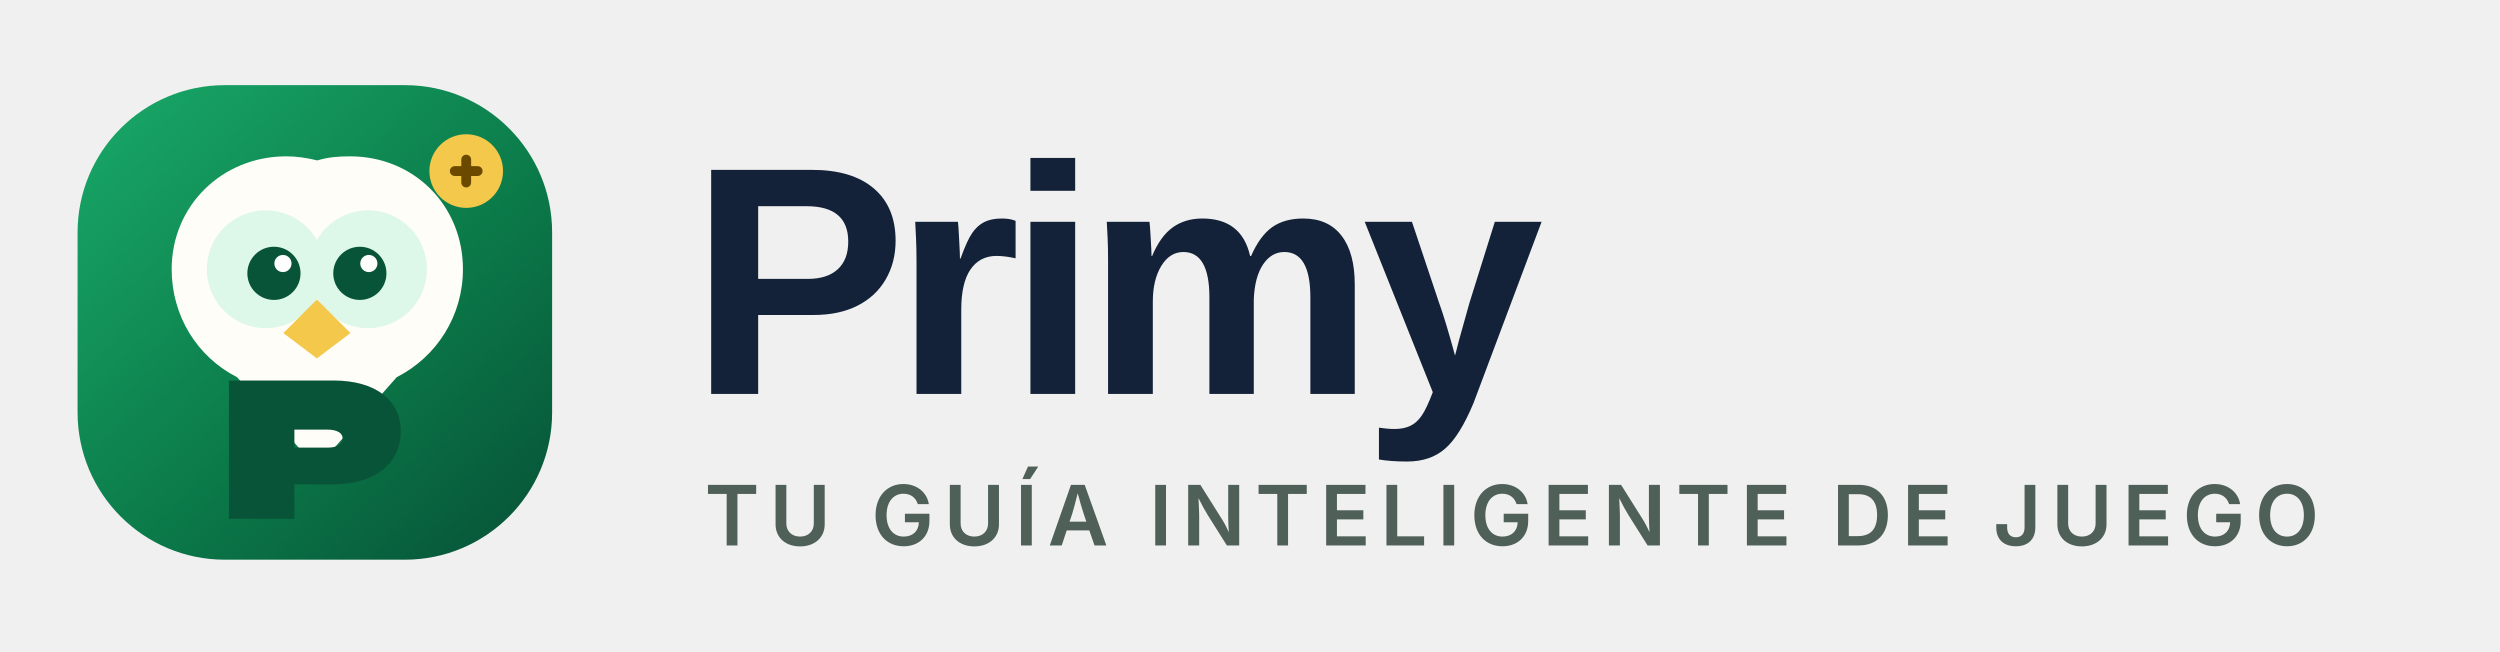
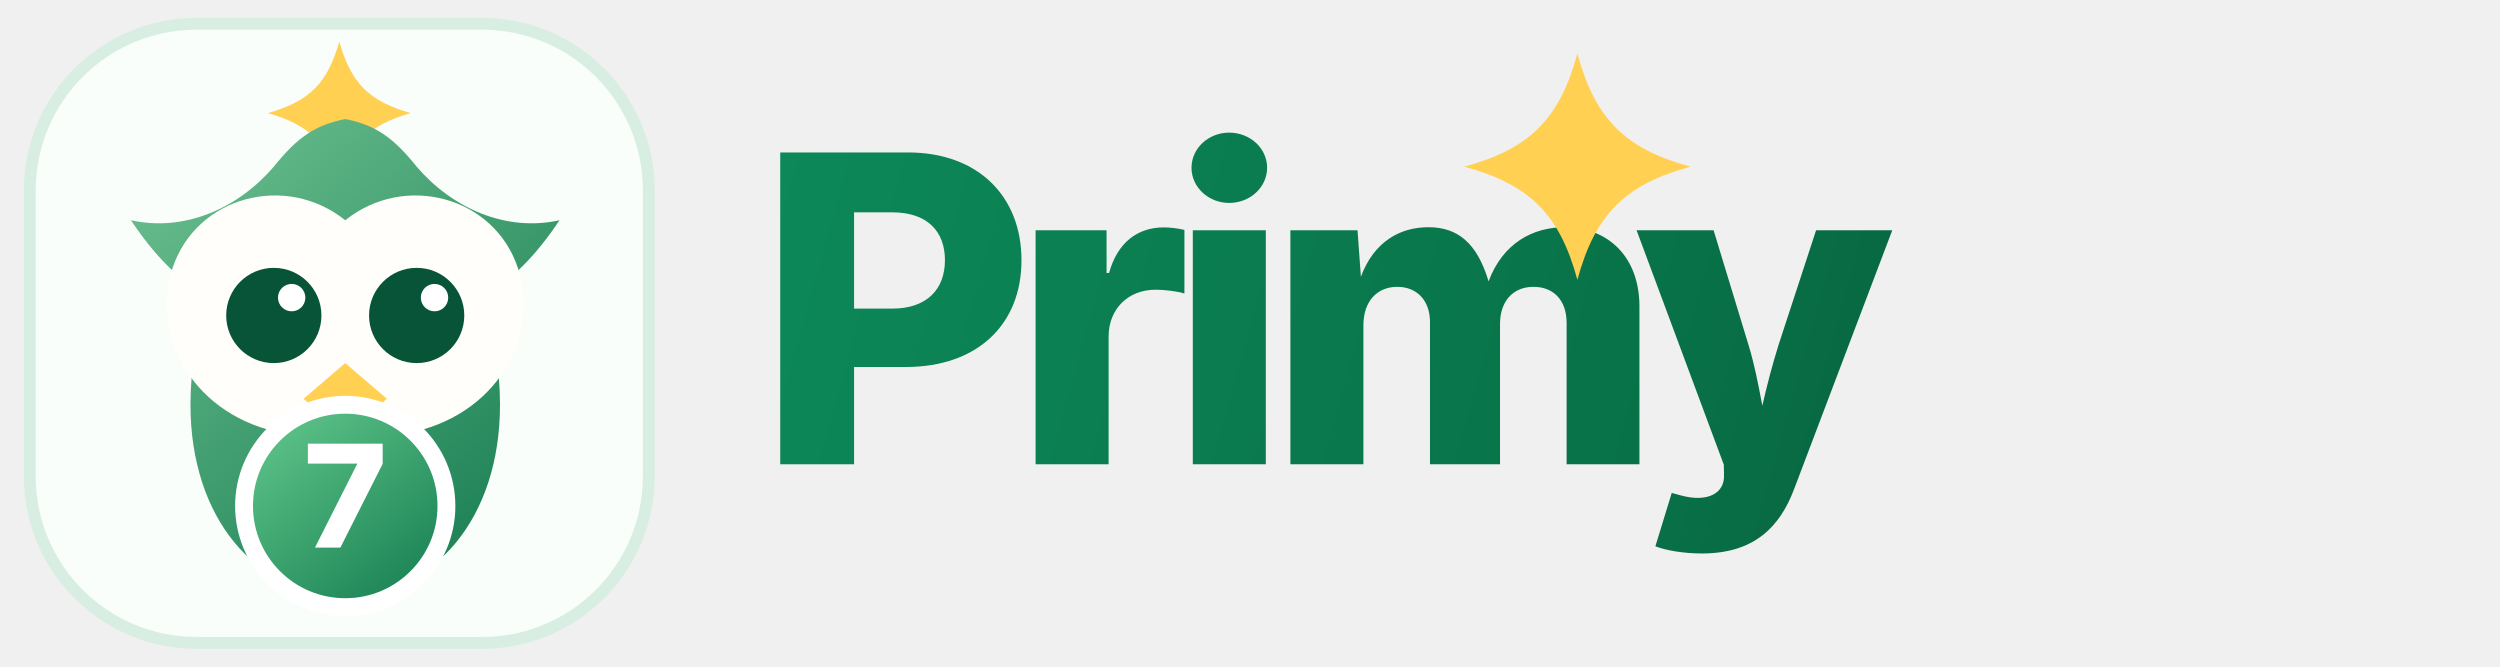
- <svg xmlns="http://www.w3.org/2000/svg" viewBox="0 0 330 86" role="img" aria-label="Primy">
+ <svg xmlns="http://www.w3.org/2000/svg" viewBox="0 0 420 112" role="img" aria-label="Primy">
  <defs>
-     <linearGradient id="g" x1="7" y1="5" x2="58" y2="60" gradientUnits="userSpaceOnUse">
-       <stop stop-color="#18A566" />
-       <stop offset=".56" stop-color="#0B7A49" />
+     <linearGradient id="word" x1="114" y1="19" x2="389" y2="96" gradientUnits="userSpaceOnUse">
+       <stop stop-color="#0D8B5B" />
+       <stop offset="0.6" stop-color="#087147" />
      <stop offset="1" stop-color="#075438" />
    </linearGradient>
+     <linearGradient id="o" x1="12" y1="10" x2="96" y2="105" gradientUnits="userSpaceOnUse">
+       <stop stop-color="#78C998" />
+       <stop offset="1" stop-color="#087147" />
+     </linearGradient>
+     <linearGradient id="b" x1="39" y1="67" x2="70" y2="106" gradientUnits="userSpaceOnUse">
+       <stop stop-color="#61C78B" />
+       <stop offset="1" stop-color="#087147" />
+     </linearGradient>
  </defs>
-   <g transform="translate(7 8) scale(1.08)">
-     <rect x="3" y="3" width="58" height="58" rx="18" fill="url(#g)" />
-     <path d="M14.5 25.5c0-7.8 6.2-13.8 14-13.8 1.3 0 2.6.2 3.8.5 1.3-.4 2.6-.5 4-.5 7.8 0 13.8 6 13.8 13.8 0 5.7-3.2 10.7-8.1 13.2l-9.8 11.1-9.7-11.1c-4.9-2.5-8-7.5-8-13.2Z" fill="#FFFDF7" />
-     <circle cx="26" cy="25.5" r="7.2" fill="#DDF7E8" />
-     <circle cx="38.5" cy="25.5" r="7.2" fill="#DDF7E8" />
-     <circle cx="27" cy="26" r="3.25" fill="#075438" />
-     <circle cx="37.5" cy="26" r="3.25" fill="#075438" />
-     <circle cx="28.1" cy="24.8" r="1.05" fill="#fff" />
-     <circle cx="38.6" cy="24.8" r="1.05" fill="#fff" />
-     <path d="m32.25 29.2 4.1 4.1-4.1 3.1-4.1-3.1 4.1-4.1Z" fill="#F4C84A" />
-     <path d="M21.5 39.1h12.8c5.1 0 8.2 2.4 8.2 6.2 0 4-3.2 6.5-8.4 6.5h-4.6V56h-8V39.1Zm8 6v2.2h4.1c1.1 0 1.8-.4 1.8-1.1 0-.7-.7-1.1-1.9-1.1h-4Z" fill="#075438" />
-     <circle cx="50.5" cy="13.5" r="4.5" fill="#F4C84A" />
-     <path d="M49.1 13.5h2.8M50.5 12.1v2.8" stroke="#6B4A00" stroke-width="1.2" stroke-linecap="round" />
+   <g transform="translate(4 3)">
+     <rect x="1" y="1" width="104" height="104" rx="28" fill="#FAFEFB" stroke="#D9EEE3" stroke-width="2" />
+     <path d="M53 4c2 7 5 10 12 12-7 2-10 5-12 12-2-7-5-10-12-12 7-2 10-5 12-12Z" fill="#FFD052" />
+     <path d="M18 34c9 2 18-2 24-9 4-5 7-7 12-8 5 1 8 3 12 8 6 7 15 11 24 9-4 6-8 10-13 13 2 6 3 12 3 18 0 19-11 32-26 32S28 84 28 65c0-6 1-12 3-18-5-3-9-7-13-13Z" fill="url(#o)" />
+     <path d="M54 34c-10-8-25-4-29 8-4 13 5 26 20 28 4 0 6-1 9-3 3 2 5 3 9 3 15-2 24-15 20-28-4-12-19-16-29-8Z" fill="#FFFEFA" />
+     <circle cx="42" cy="50" r="8" fill="#075438" />
+     <circle cx="66" cy="50" r="8" fill="#075438" />
+     <circle cx="45" cy="47" r="2.3" fill="#fff" />
+     <circle cx="69" cy="47" r="2.3" fill="#fff" />
+     <path d="m54 58 7 6-7 6-7-6 7-6Z" fill="#FFD052" />
+     <circle cx="54" cy="82" r="17" fill="url(#b)" stroke="#fff" stroke-width="3" />
+     <text x="54" y="89" text-anchor="middle" font-family="Sora,Inter,Arial,sans-serif" font-size="24" font-weight="800" fill="#fff">7</text>
  </g>
-   <text x="91" y="52" font-family="Sora,Arial,sans-serif" font-size="43" font-weight="750" letter-spacing="-1.7" fill="#132238">Primy</text>
-   <text x="93" y="72" font-family="Inter,Arial,sans-serif" font-size="11" font-weight="600" letter-spacing="1.3" fill="#4F6058">TU GUÍA INTELIGENTE DE JUEGO</text>
+   <text x="127" y="78" font-family="Sora, Inter, Arial Rounded MT Bold, sans-serif" font-size="72" font-weight="800" letter-spacing="-4" fill="url(#word)">Primy</text>
+   <path d="M265 9c3 11 8 16 19 19-11 3-16 8-19 19-3-11-8-16-19-19 11-3 16-8 19-19Z" fill="#FFD052" />
</svg>
